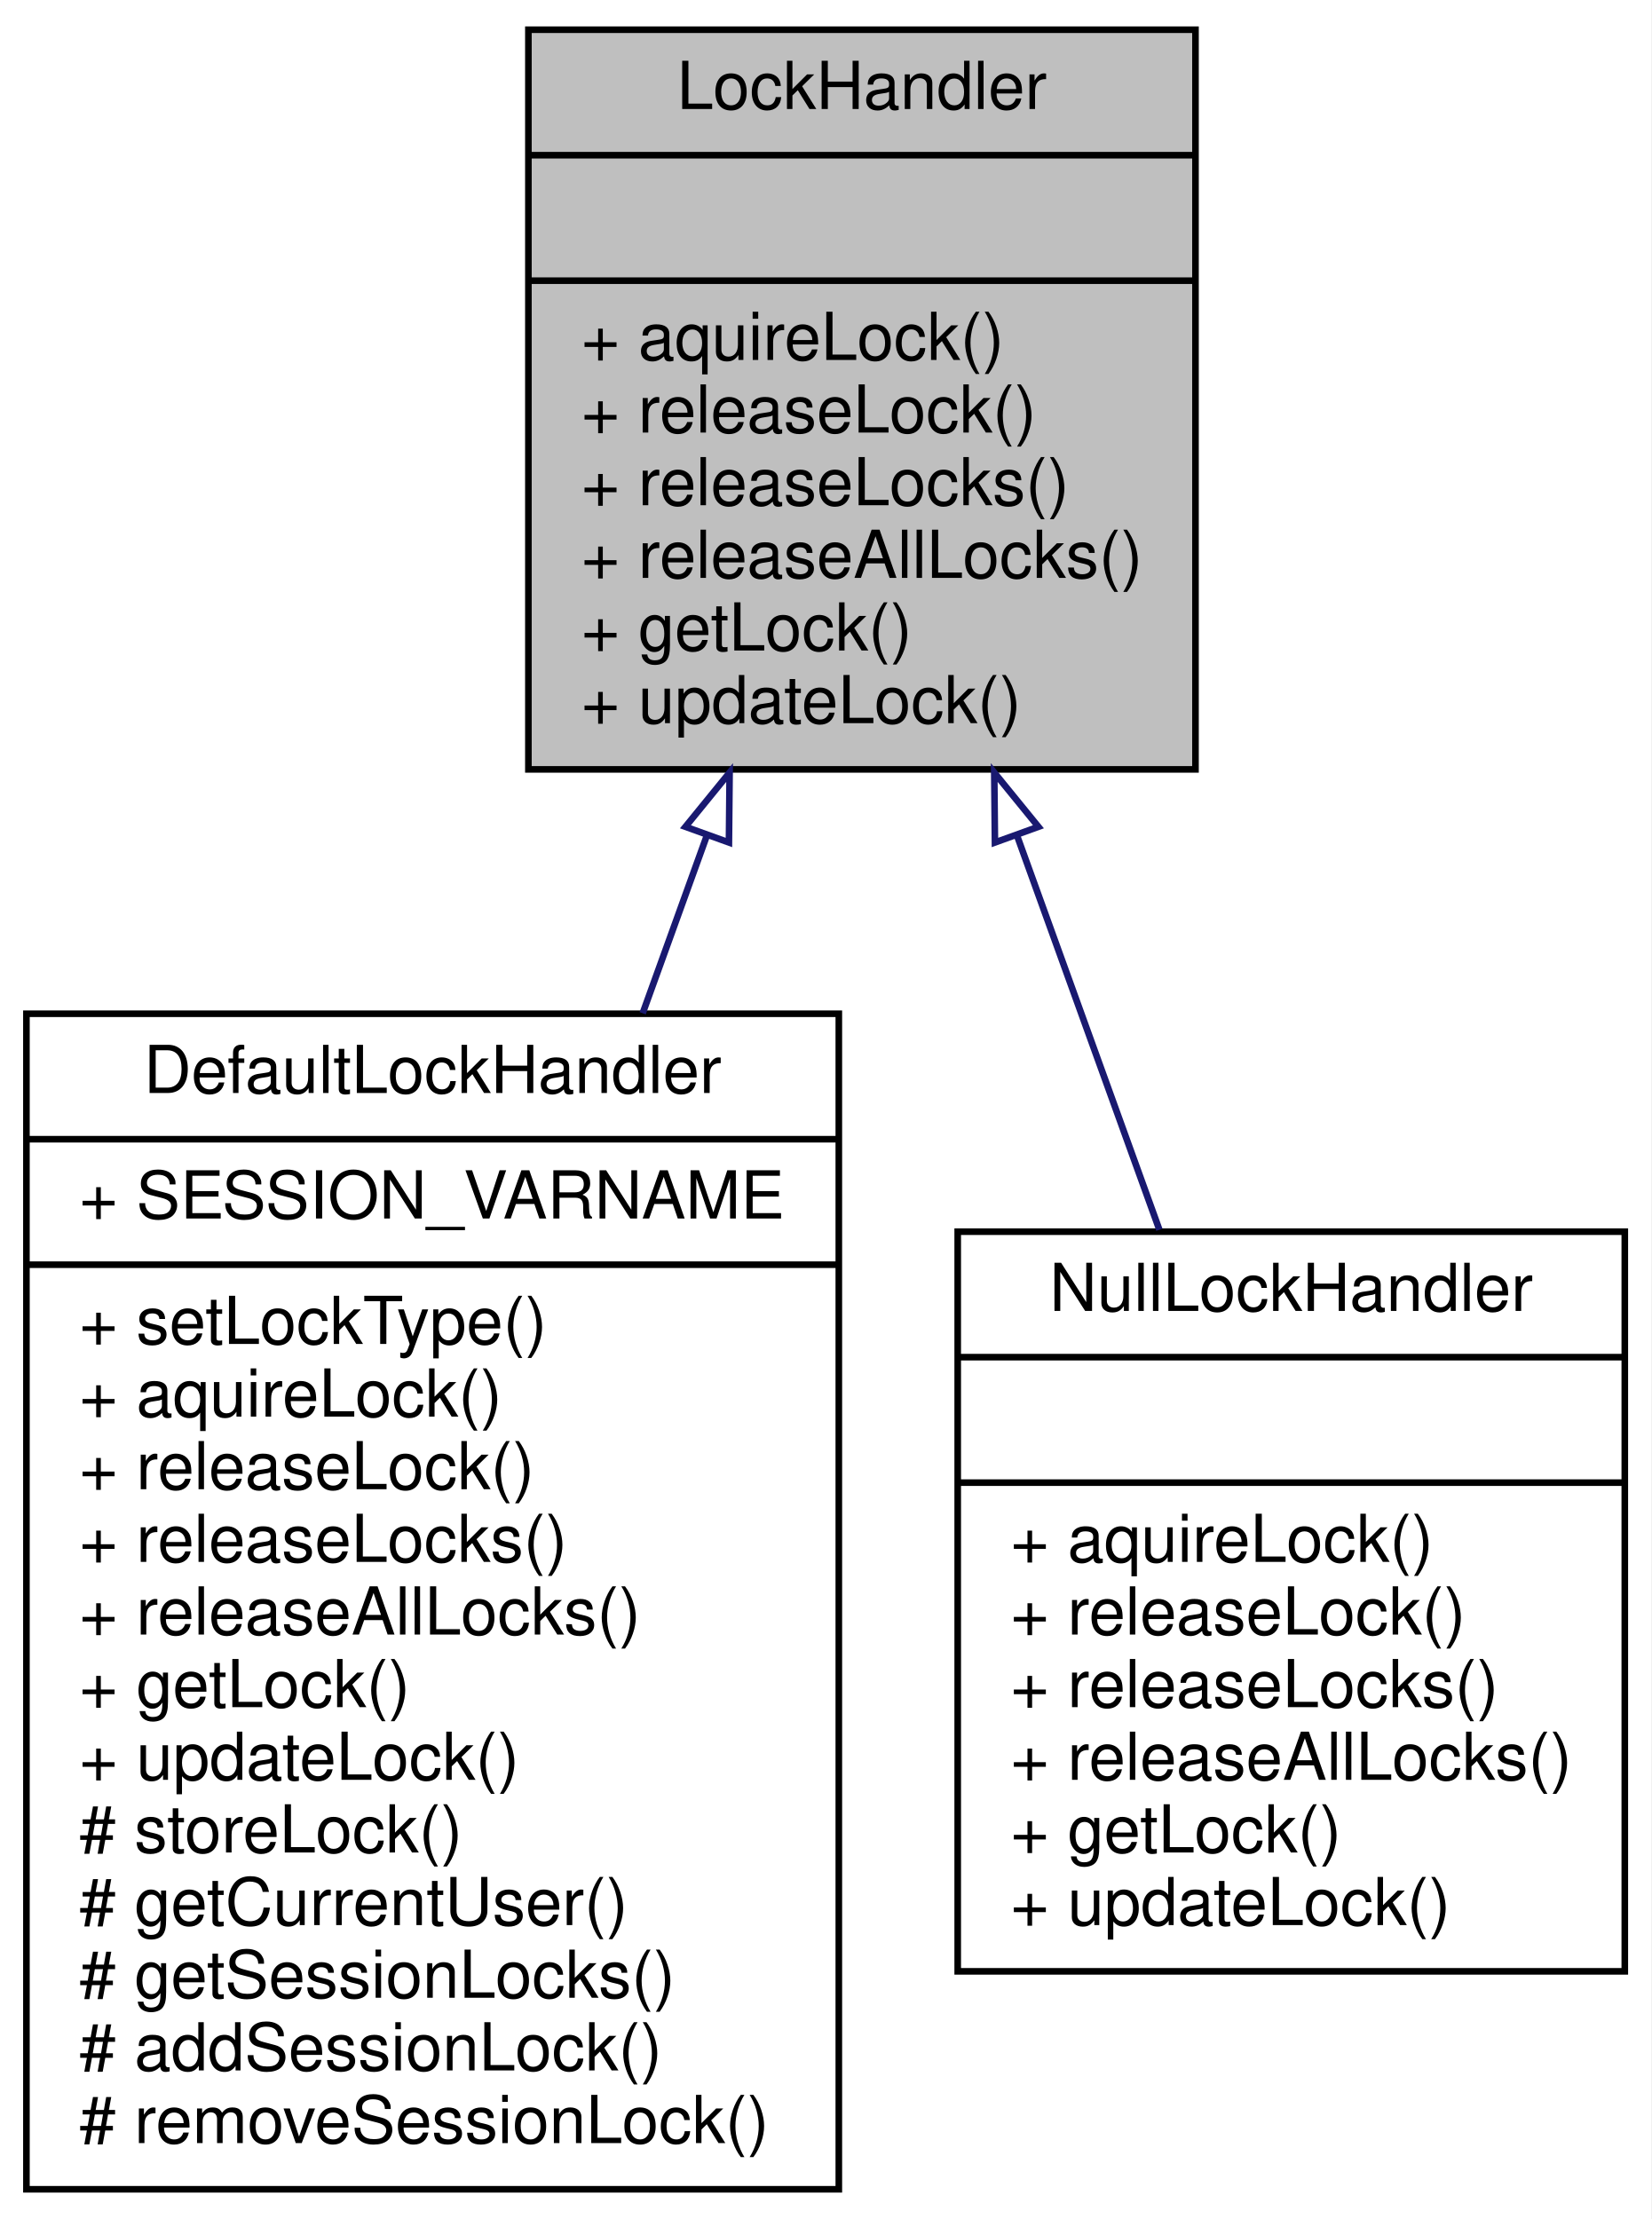
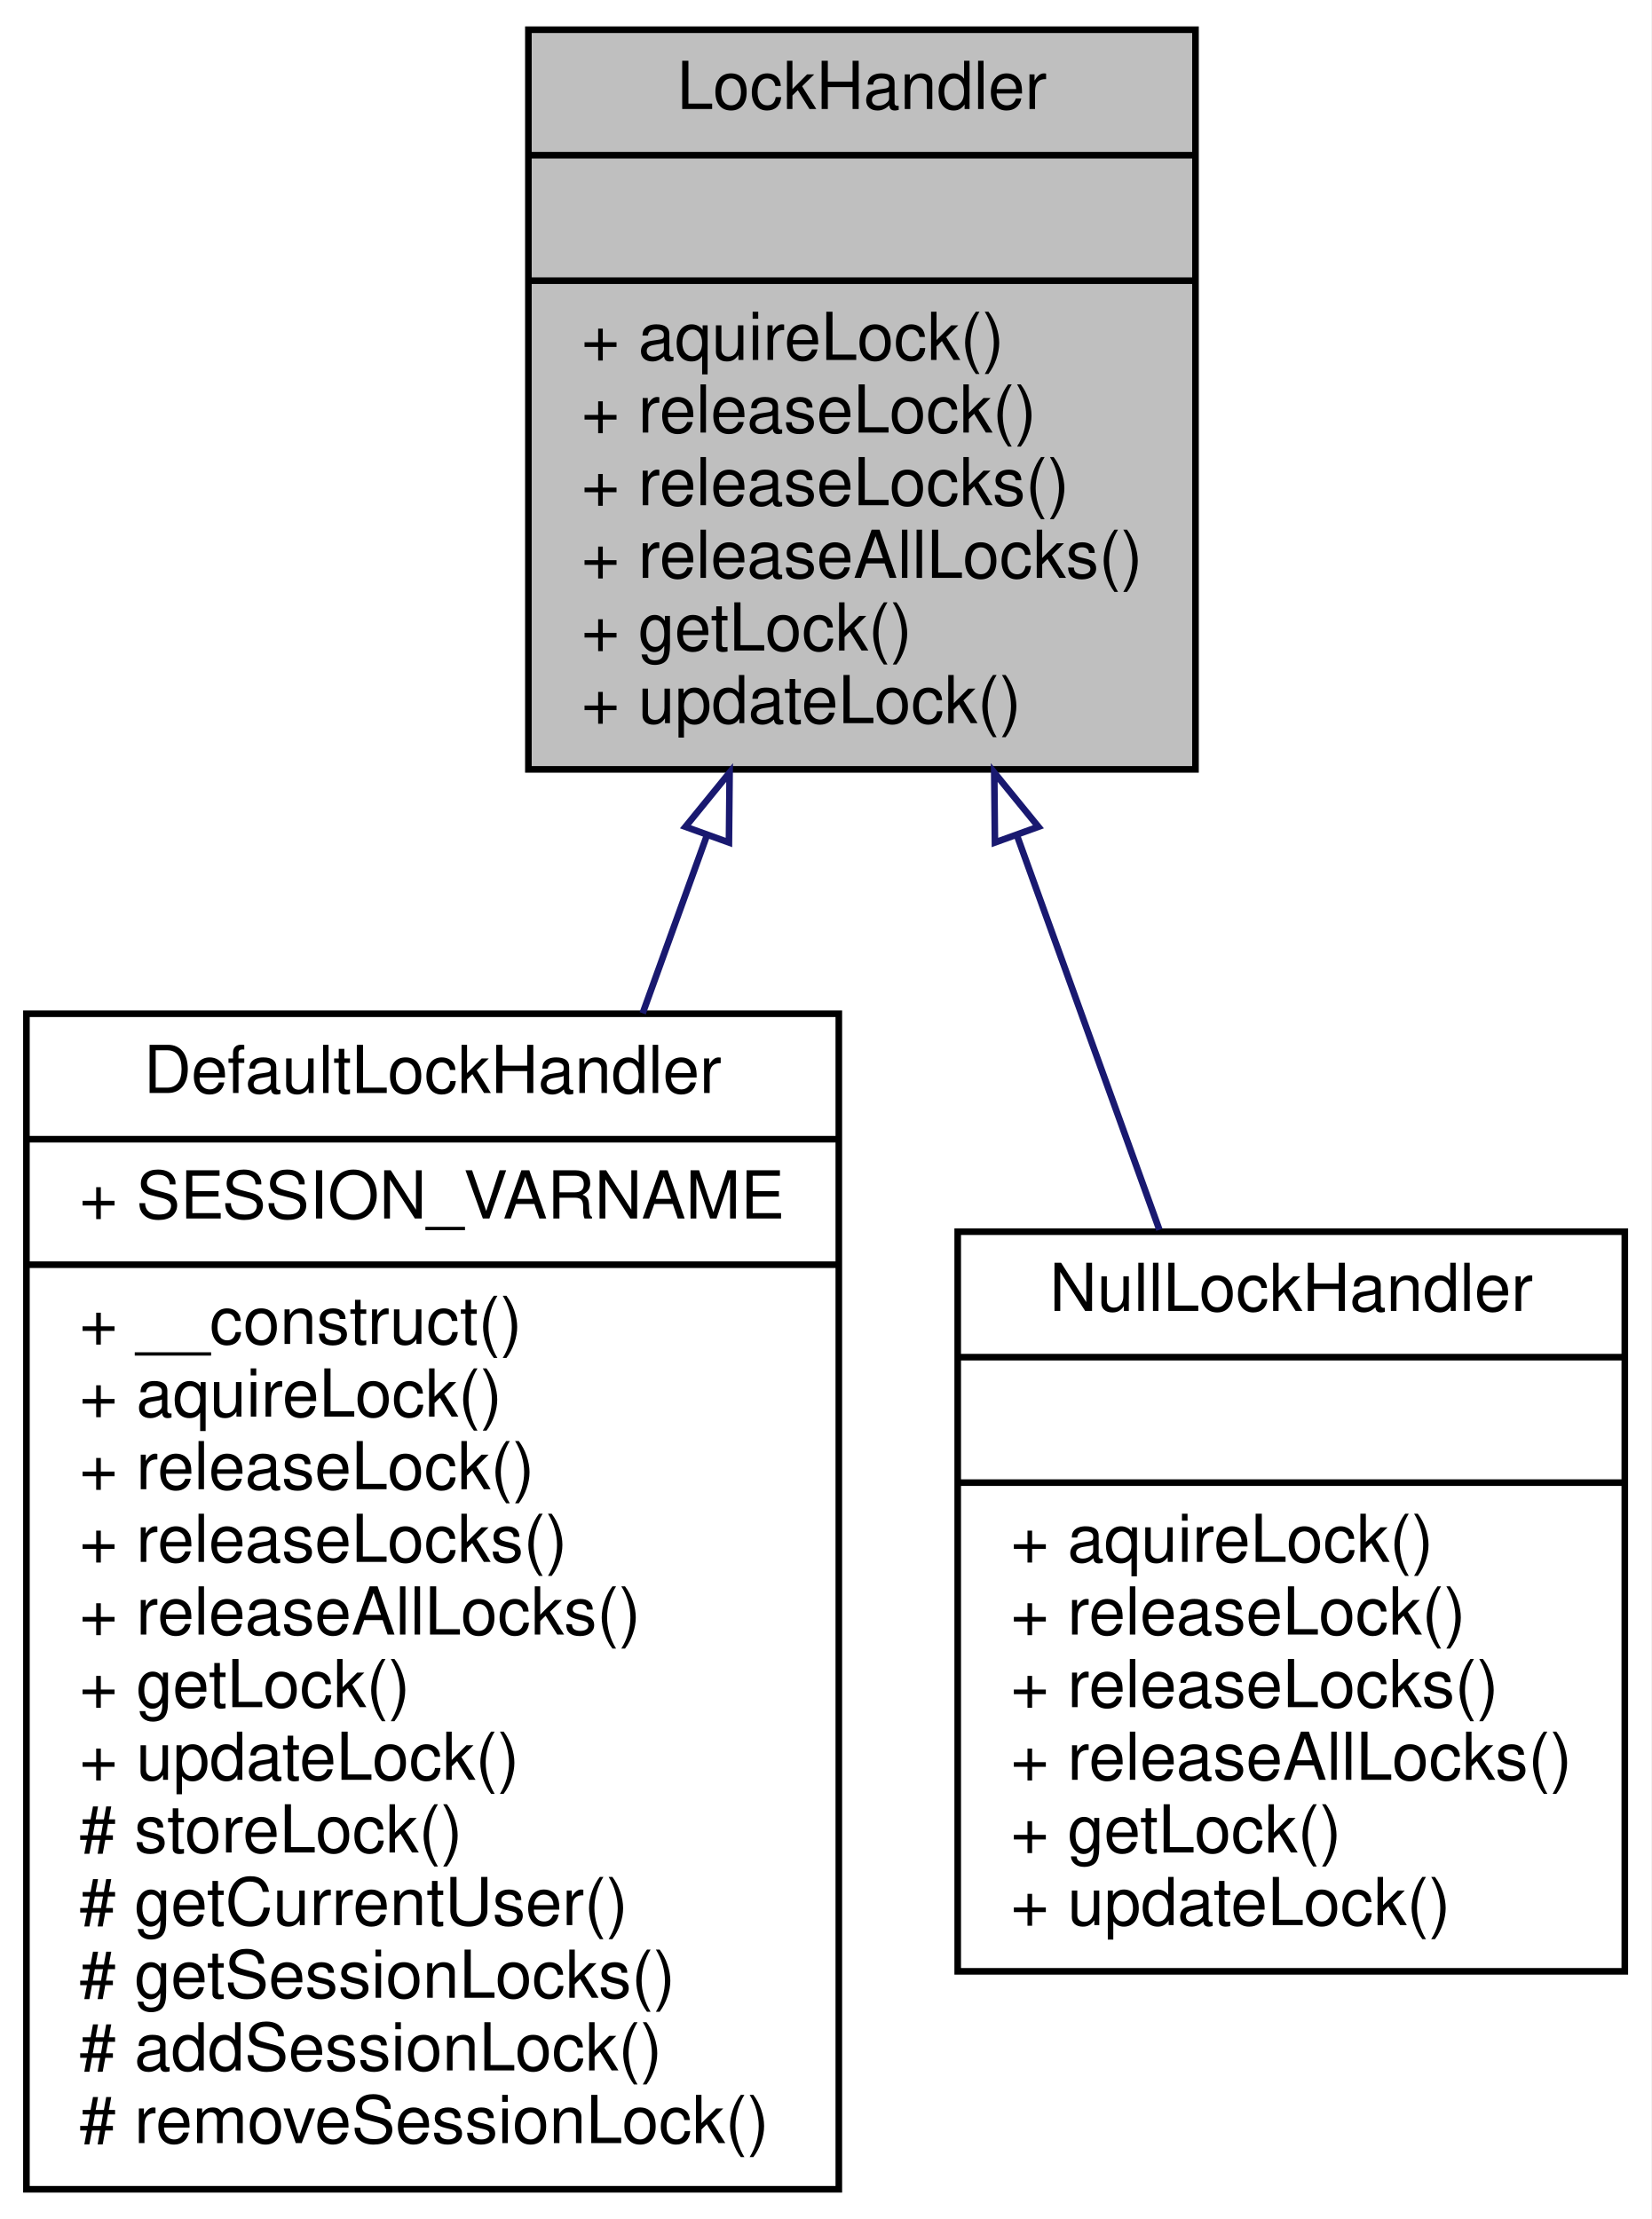
<svg xmlns="http://www.w3.org/2000/svg" xmlns:xlink="http://www.w3.org/1999/xlink" width="250pt" height="336pt" viewBox="0.00 0.00 250.00 336.00">
  <g id="graph0" class="graph" transform="scale(1 1) rotate(0) translate(4 332)">
    <polygon fill="white" stroke="none" points="-4,4 -4,-332 246,-332 246,4 -4,4" />
    <g id="node1" class="node">
      <polygon fill="#bfbfbf" stroke="black" points="76,-215.5 76,-327.5 177,-327.5 177,-215.5 76,-215.5" />
      <text text-anchor="middle" x="126.5" y="-315.5" font-family="Helvetica,sans-Serif" font-size="10.00">LockHandler</text>
      <polyline fill="none" stroke="black" points="76,-308.5 177,-308.5 " />
      <text text-anchor="middle" x="126.5" y="-296.5" font-family="Helvetica,sans-Serif" font-size="10.00"> </text>
      <polyline fill="none" stroke="black" points="76,-289.5 177,-289.5 " />
      <text text-anchor="start" x="84" y="-277.5" font-family="Helvetica,sans-Serif" font-size="10.00">+ aquireLock()</text>
      <text text-anchor="start" x="84" y="-266.5" font-family="Helvetica,sans-Serif" font-size="10.00">+ releaseLock()</text>
      <text text-anchor="start" x="84" y="-255.5" font-family="Helvetica,sans-Serif" font-size="10.00">+ releaseLocks()</text>
      <text text-anchor="start" x="84" y="-244.5" font-family="Helvetica,sans-Serif" font-size="10.00">+ releaseAllLocks()</text>
      <text text-anchor="start" x="84" y="-233.5" font-family="Helvetica,sans-Serif" font-size="10.00">+ getLock()</text>
      <text text-anchor="start" x="84" y="-222.5" font-family="Helvetica,sans-Serif" font-size="10.00">+ updateLock()</text>
    </g>
    <g id="node2" class="node">
      <g id="a_node2">
        <a xlink:href="classwcmf_1_1lib_1_1persistence_1_1concurrency_1_1impl_1_1_default_lock_handler.html" target="_top" xlink:title="DefaultLockHandler implements the LockHandler interface for relational databases. ...">
          <polygon fill="white" stroke="black" points="0,-0.5 0,-178.5 123,-178.5 123,-0.5 0,-0.5" />
          <text text-anchor="middle" x="61.5" y="-166.5" font-family="Helvetica,sans-Serif" font-size="10.00">DefaultLockHandler</text>
          <polyline fill="none" stroke="black" points="0,-159.5 123,-159.5 " />
          <text text-anchor="start" x="8" y="-147.5" font-family="Helvetica,sans-Serif" font-size="10.00">+ SESSION_VARNAME</text>
          <polyline fill="none" stroke="black" points="0,-140.5 123,-140.5 " />
-           <text text-anchor="start" x="8" y="-128.5" font-family="Helvetica,sans-Serif" font-size="10.00">+ setLockType()</text>
+           <text text-anchor="start" x="8" y="-128.5" font-family="Helvetica,sans-Serif" font-size="10.00">+ __construct()</text>
          <text text-anchor="start" x="8" y="-117.5" font-family="Helvetica,sans-Serif" font-size="10.00">+ aquireLock()</text>
          <text text-anchor="start" x="8" y="-106.5" font-family="Helvetica,sans-Serif" font-size="10.00">+ releaseLock()</text>
          <text text-anchor="start" x="8" y="-95.5" font-family="Helvetica,sans-Serif" font-size="10.00">+ releaseLocks()</text>
          <text text-anchor="start" x="8" y="-84.5" font-family="Helvetica,sans-Serif" font-size="10.00">+ releaseAllLocks()</text>
          <text text-anchor="start" x="8" y="-73.5" font-family="Helvetica,sans-Serif" font-size="10.00">+ getLock()</text>
          <text text-anchor="start" x="8" y="-62.5" font-family="Helvetica,sans-Serif" font-size="10.00">+ updateLock()</text>
          <text text-anchor="start" x="8" y="-51.5" font-family="Helvetica,sans-Serif" font-size="10.00"># storeLock()</text>
          <text text-anchor="start" x="8" y="-40.5" font-family="Helvetica,sans-Serif" font-size="10.00"># getCurrentUser()</text>
          <text text-anchor="start" x="8" y="-29.5" font-family="Helvetica,sans-Serif" font-size="10.00"># getSessionLocks()</text>
          <text text-anchor="start" x="8" y="-18.5" font-family="Helvetica,sans-Serif" font-size="10.00"># addSessionLock()</text>
          <text text-anchor="start" x="8" y="-7.5" font-family="Helvetica,sans-Serif" font-size="10.00"># removeSessionLock()</text>
        </a>
      </g>
    </g>
    <g id="edge1" class="edge">
      <path fill="none" stroke="midnightblue" d="M102.975,-205.353C99.829,-196.642 96.562,-187.594 93.304,-178.572" />
      <polygon fill="none" stroke="midnightblue" points="99.779,-206.809 106.467,-215.025 106.363,-204.431 99.779,-206.809" />
    </g>
    <g id="node3" class="node">
      <g id="a_node3">
        <a xlink:href="classwcmf_1_1lib_1_1persistence_1_1concurrency_1_1impl_1_1_null_lock_handler.html" target="_top" xlink:title="NullLockHandler acts as if no LockHandler was installed. ">
          <polygon fill="white" stroke="black" points="141,-33.5 141,-145.5 242,-145.5 242,-33.5 141,-33.5" />
          <text text-anchor="middle" x="191.5" y="-133.5" font-family="Helvetica,sans-Serif" font-size="10.00">NullLockHandler</text>
          <polyline fill="none" stroke="black" points="141,-126.5 242,-126.5 " />
          <text text-anchor="middle" x="191.5" y="-114.5" font-family="Helvetica,sans-Serif" font-size="10.00"> </text>
          <polyline fill="none" stroke="black" points="141,-107.5 242,-107.5 " />
          <text text-anchor="start" x="149" y="-95.5" font-family="Helvetica,sans-Serif" font-size="10.00">+ aquireLock()</text>
          <text text-anchor="start" x="149" y="-84.5" font-family="Helvetica,sans-Serif" font-size="10.00">+ releaseLock()</text>
          <text text-anchor="start" x="149" y="-73.5" font-family="Helvetica,sans-Serif" font-size="10.00">+ releaseLocks()</text>
          <text text-anchor="start" x="149" y="-62.5" font-family="Helvetica,sans-Serif" font-size="10.00">+ releaseAllLocks()</text>
          <text text-anchor="start" x="149" y="-51.5" font-family="Helvetica,sans-Serif" font-size="10.00">+ getLock()</text>
          <text text-anchor="start" x="149" y="-40.5" font-family="Helvetica,sans-Serif" font-size="10.00">+ updateLock()</text>
        </a>
      </g>
    </g>
    <g id="edge2" class="edge">
      <path fill="none" stroke="midnightblue" d="M149.947,-205.569C157.019,-185.987 164.711,-164.684 171.534,-145.792" />
      <polygon fill="none" stroke="midnightblue" points="146.637,-204.431 146.533,-215.025 153.221,-206.809 146.637,-204.431" />
    </g>
  </g>
</svg>
